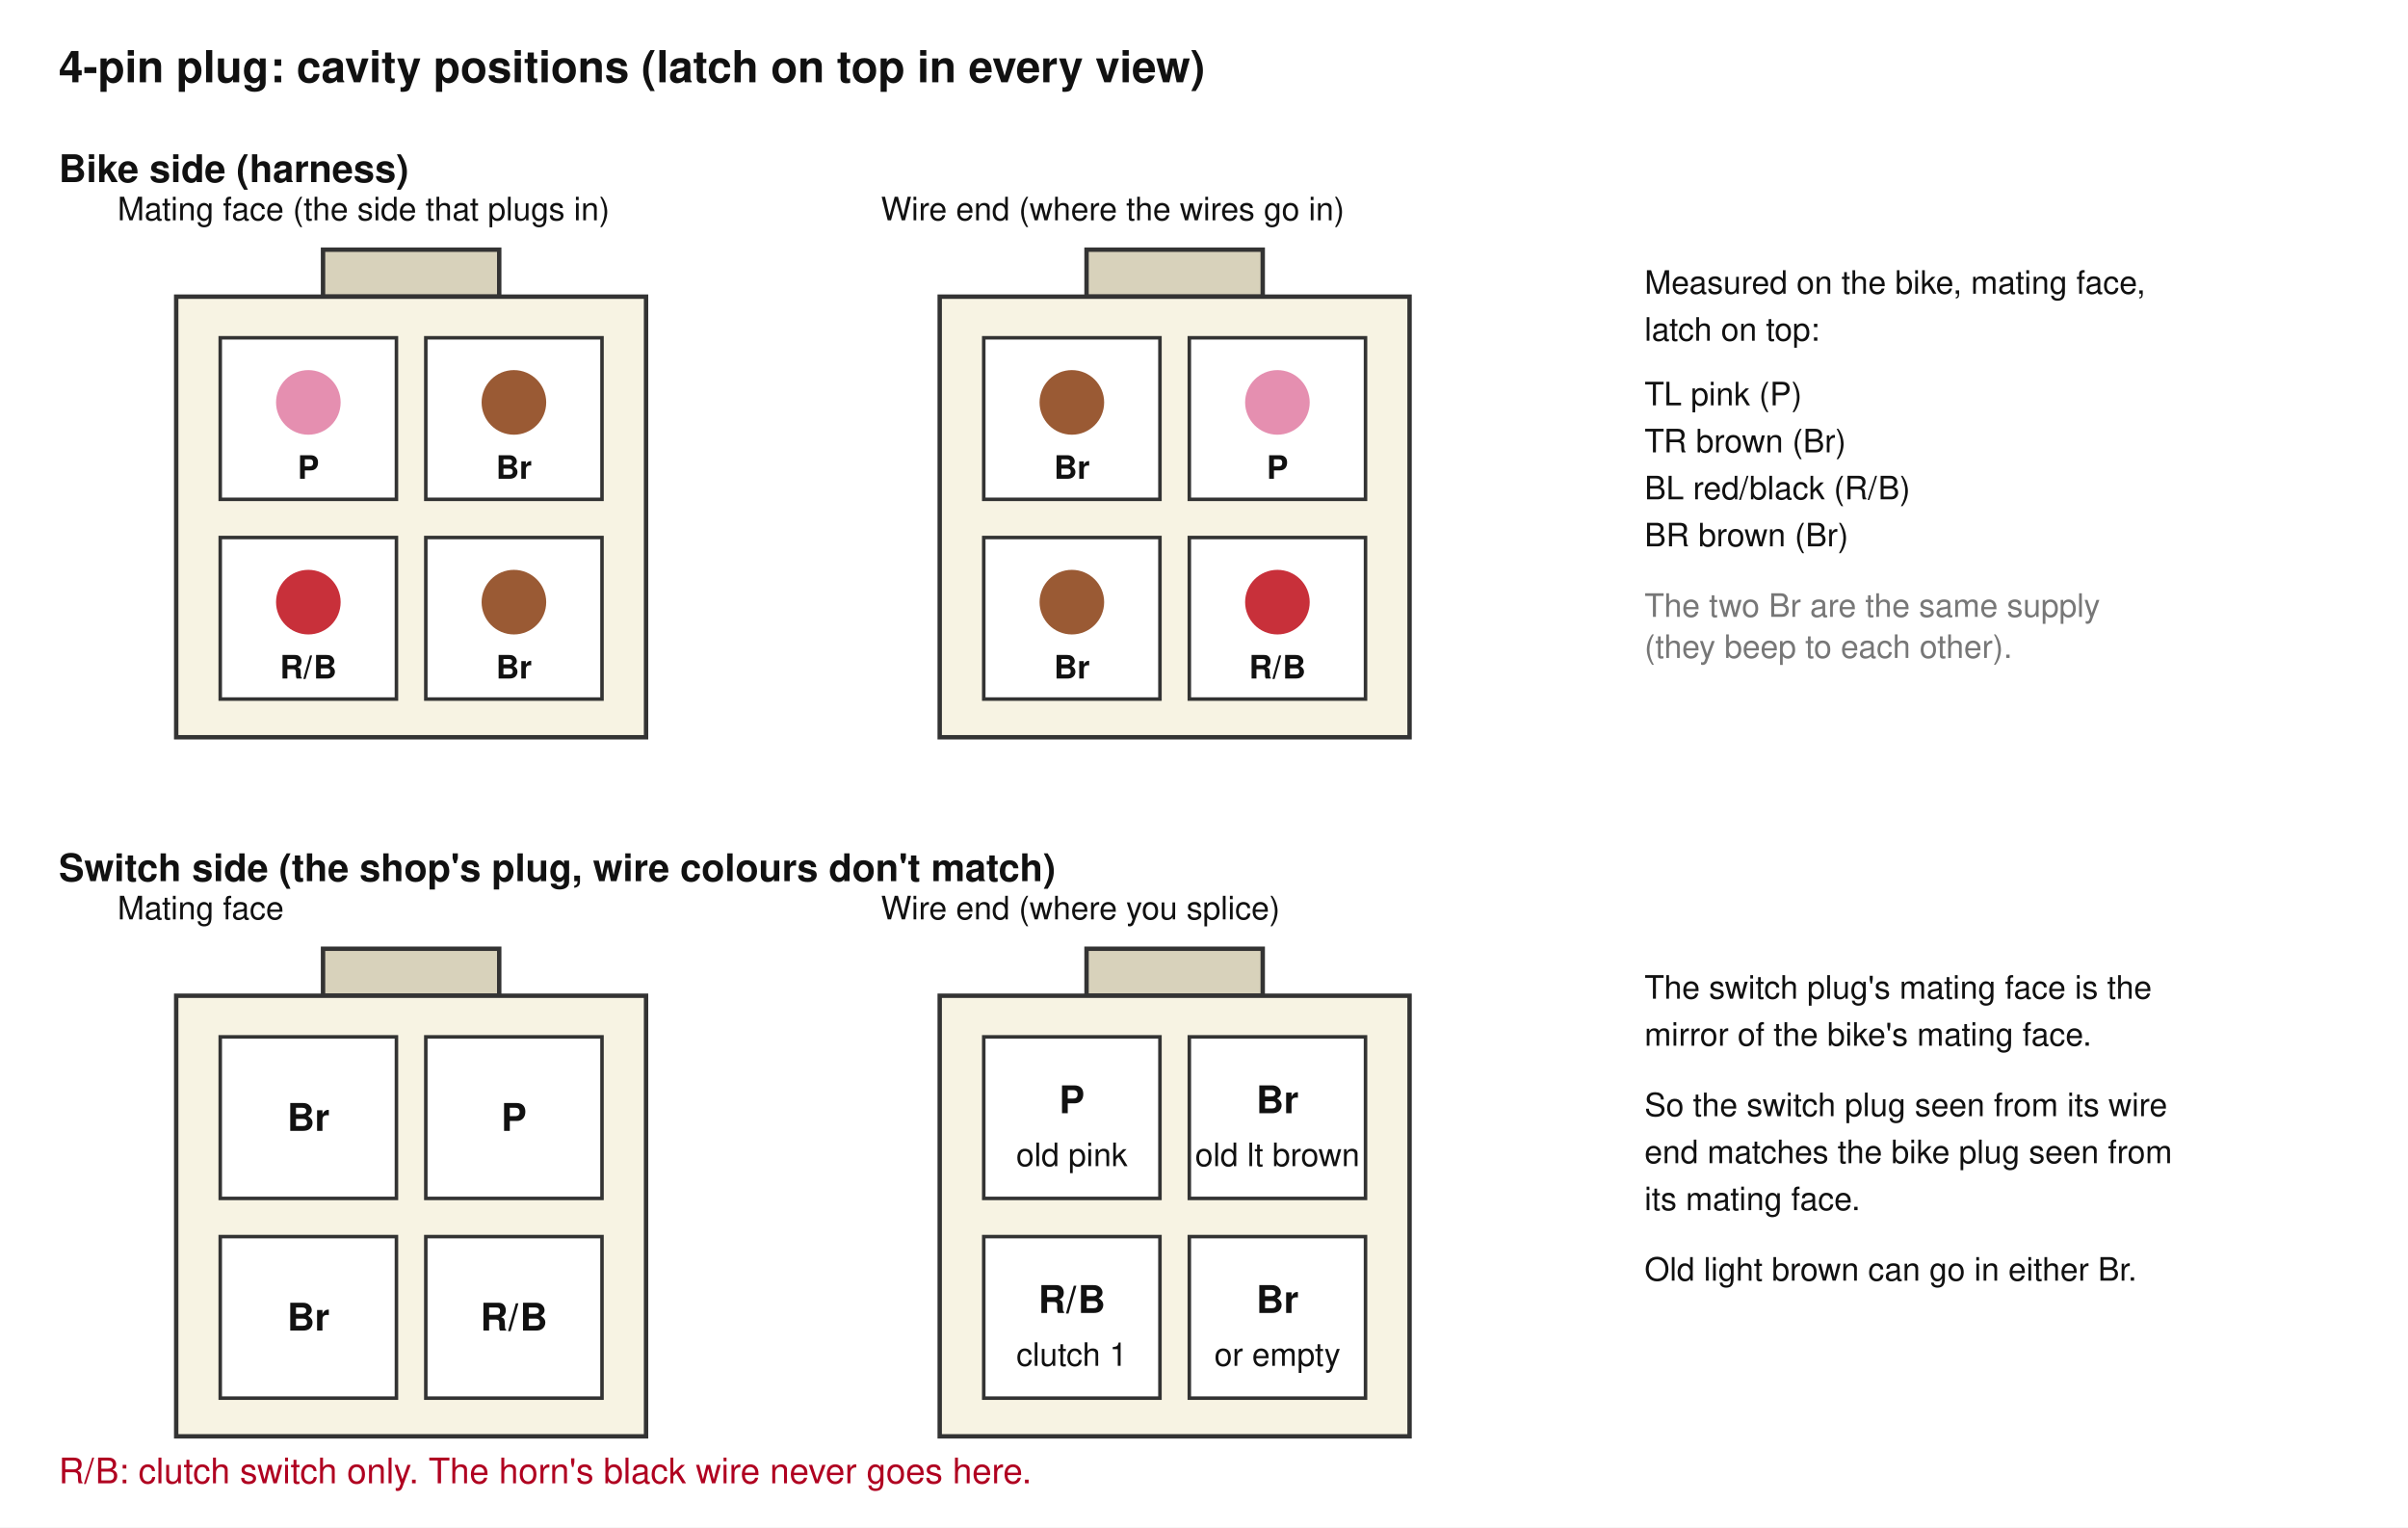
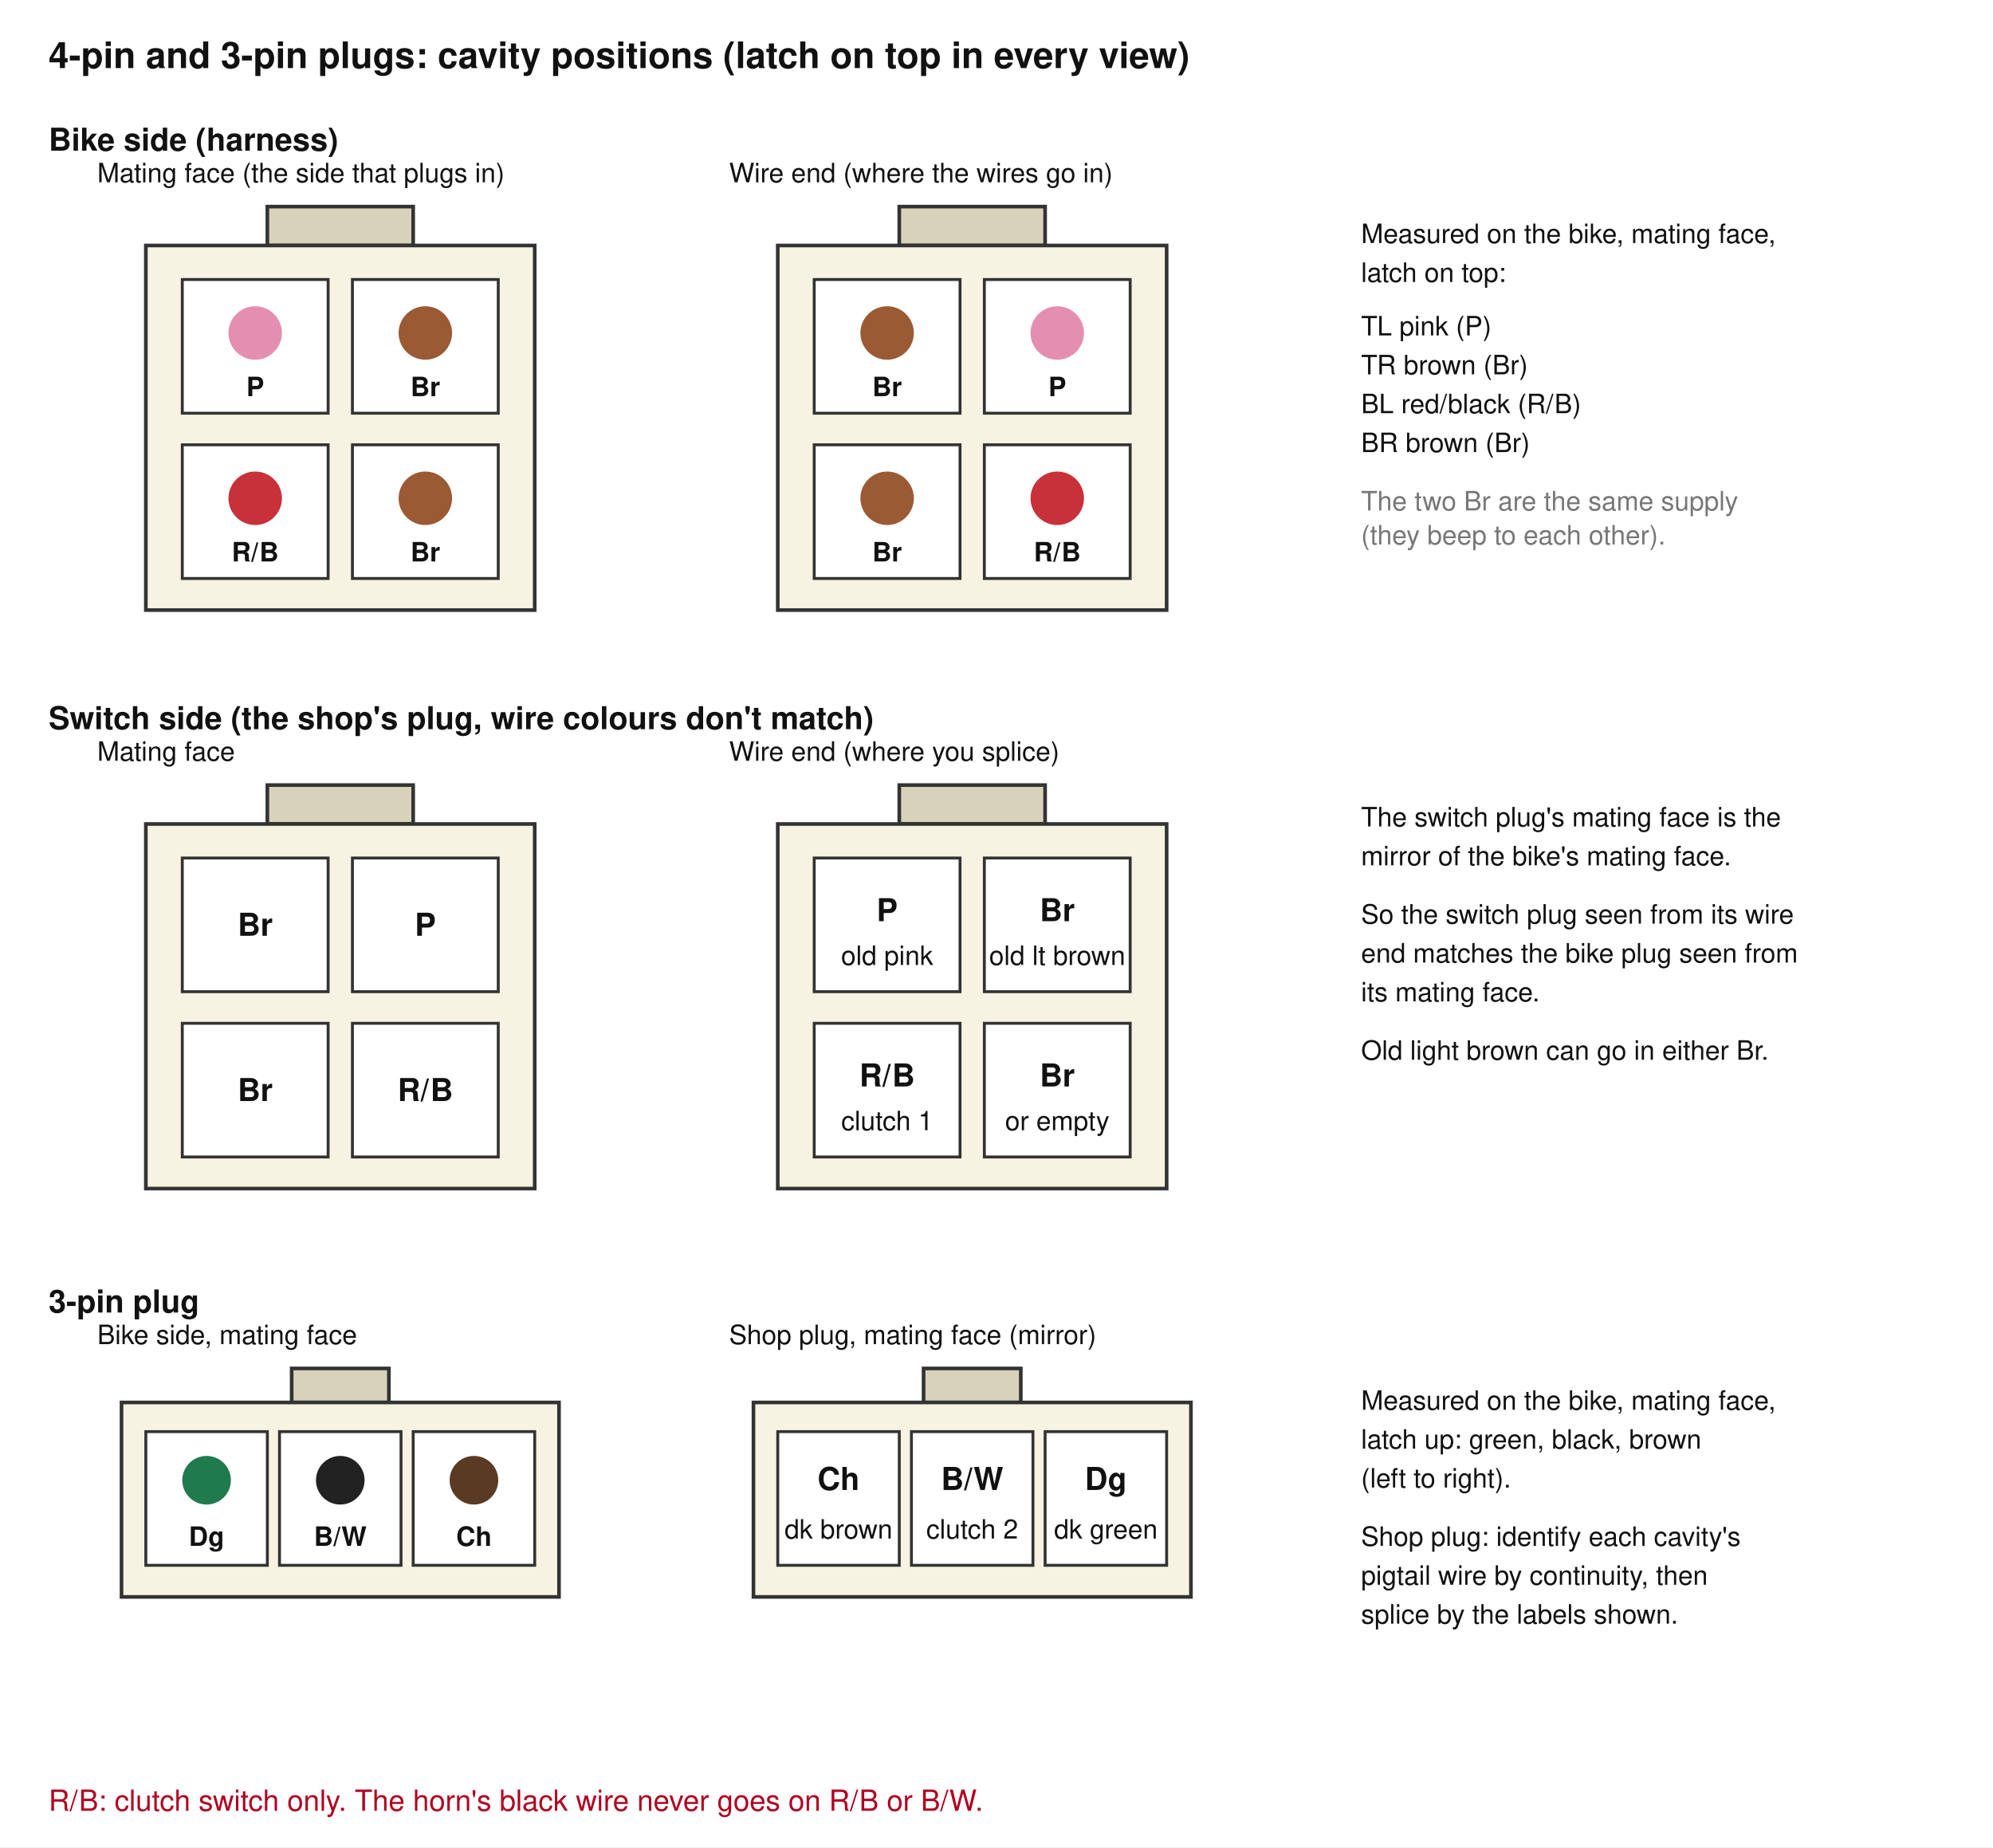
- <svg xmlns="http://www.w3.org/2000/svg" viewBox="0 0 820 520" font-family="Helvetica, Arial, sans-serif" font-size="13">
-   <rect width="820" height="520" fill="#ffffff" />
+ <svg xmlns="http://www.w3.org/2000/svg" viewBox="0 0 820 760" font-family="Helvetica, Arial, sans-serif" font-size="13">
+   <rect width="820" height="760" fill="#ffffff" />
  <style>
    .t{fill:#111}
    .g{fill:#777}
    .h{font-weight:bold;font-size:15px}
    .b{font-weight:bold}
    .s{font-size:11px}
    .body{fill:#f7f3e3;stroke:#333;stroke-width:1.5}
    .latch{fill:#d8d2bb;stroke:#333;stroke-width:1.5}
    .cav{fill:#fff;stroke:#333;stroke-width:1.2}
    .warn{fill:#b00020;font-size:12px}
  </style>
-   <text x="20" y="28" class="t h">4-pin plug: cavity positions (latch on top in every view)</text>
+   <text x="20" y="28" class="t h">4-pin and 3-pin plugs: cavity positions (latch on top in every view)</text>
  <text x="20" y="62" class="t b">Bike side (harness)</text>
  <g transform="translate(40,75)">
    <text x="0" y="0" class="t s">Mating face (the side that plugs in)</text>
    <rect x="70" y="10" width="60" height="16" class="latch" />
    <rect x="20" y="26" width="160" height="150" class="body" />
    <rect x="35" y="40" width="60" height="55" class="cav" />
    <circle cx="65" cy="62" r="11" fill="#e58fb0" />
    <text x="65" y="88" text-anchor="middle" class="t b s">P</text>
    <rect x="105" y="40" width="60" height="55" class="cav" />
    <circle cx="135" cy="62" r="11" fill="#9a5a34" />
    <text x="135" y="88" text-anchor="middle" class="t b s">Br</text>
    <rect x="35" y="108" width="60" height="55" class="cav" />
    <circle cx="65" cy="130" r="11" fill="#c8303a" />
    <text x="65" y="156" text-anchor="middle" class="t b s">R/B</text>
    <rect x="105" y="108" width="60" height="55" class="cav" />
    <circle cx="135" cy="130" r="11" fill="#9a5a34" />
    <text x="135" y="156" text-anchor="middle" class="t b s">Br</text>
  </g>
  <g transform="translate(300,75)">
    <text x="0" y="0" class="t s">Wire end (where the wires go in)</text>
    <rect x="70" y="10" width="60" height="16" class="latch" />
    <rect x="20" y="26" width="160" height="150" class="body" />
    <rect x="35" y="40" width="60" height="55" class="cav" />
    <circle cx="65" cy="62" r="11" fill="#9a5a34" />
    <text x="65" y="88" text-anchor="middle" class="t b s">Br</text>
    <rect x="105" y="40" width="60" height="55" class="cav" />
    <circle cx="135" cy="62" r="11" fill="#e58fb0" />
    <text x="135" y="88" text-anchor="middle" class="t b s">P</text>
    <rect x="35" y="108" width="60" height="55" class="cav" />
    <circle cx="65" cy="130" r="11" fill="#9a5a34" />
    <text x="65" y="156" text-anchor="middle" class="t b s">Br</text>
    <rect x="105" y="108" width="60" height="55" class="cav" />
    <circle cx="135" cy="130" r="11" fill="#c8303a" />
    <text x="135" y="156" text-anchor="middle" class="t b s">R/B</text>
  </g>
  <text x="560" y="100" class="t s">Measured on the bike, mating face,</text>
  <text x="560" y="116" class="t s">latch on top:</text>
  <text x="560" y="138" class="t s">TL pink (P)</text>
  <text x="560" y="154" class="t s">TR brown (Br)</text>
  <text x="560" y="170" class="t s">BL red/black (R/B)</text>
  <text x="560" y="186" class="t s">BR brown (Br)</text>
  <text x="560" y="210" class="g s">The two Br are the same supply</text>
  <text x="560" y="224" class="g s">(they beep to each other).</text>
  <text x="20" y="300" class="t b">Switch side (the shop's plug, wire colours don't match)</text>
  <g transform="translate(40,313)">
    <text x="0" y="0" class="t s">Mating face</text>
    <rect x="70" y="10" width="60" height="16" class="latch" />
    <rect x="20" y="26" width="160" height="150" class="body" />
    <rect x="35" y="40" width="60" height="55" class="cav" />
    <text x="65" y="72" text-anchor="middle" class="t b">Br</text>
    <rect x="105" y="40" width="60" height="55" class="cav" />
    <text x="135" y="72" text-anchor="middle" class="t b">P</text>
    <rect x="35" y="108" width="60" height="55" class="cav" />
    <text x="65" y="140" text-anchor="middle" class="t b">Br</text>
    <rect x="105" y="108" width="60" height="55" class="cav" />
    <text x="135" y="140" text-anchor="middle" class="t b">R/B</text>
  </g>
  <g transform="translate(300,313)">
    <text x="0" y="0" class="t s">Wire end (where you splice)</text>
    <rect x="70" y="10" width="60" height="16" class="latch" />
    <rect x="20" y="26" width="160" height="150" class="body" />
    <rect x="35" y="40" width="60" height="55" class="cav" />
    <text x="65" y="66" text-anchor="middle" class="t b">P</text>
    <text x="65" y="84" text-anchor="middle" class="t s">old pink</text>
    <rect x="105" y="40" width="60" height="55" class="cav" />
    <text x="135" y="66" text-anchor="middle" class="t b">Br</text>
    <text x="135" y="84" text-anchor="middle" class="t s">old lt brown</text>
    <rect x="35" y="108" width="60" height="55" class="cav" />
    <text x="65" y="134" text-anchor="middle" class="t b">R/B</text>
    <text x="65" y="152" text-anchor="middle" class="t s">clutch 1</text>
    <rect x="105" y="108" width="60" height="55" class="cav" />
    <text x="135" y="134" text-anchor="middle" class="t b">Br</text>
    <text x="135" y="152" text-anchor="middle" class="t s">or empty</text>
  </g>
  <text x="560" y="340" class="t s">The switch plug's mating face is the</text>
  <text x="560" y="356" class="t s">mirror of the bike's mating face.</text>
  <text x="560" y="380" class="t s">So the switch plug seen from its wire</text>
  <text x="560" y="396" class="t s">end matches the bike plug seen from</text>
  <text x="560" y="412" class="t s">its mating face.</text>
  <text x="560" y="436" class="t s">Old light brown can go in either Br.</text>
-   <text x="20" y="505" class="warn">R/B: clutch switch only. The horn's black wire never goes here.</text>
+   <text x="20" y="540" class="t b">3-pin plug</text>
+   <g transform="translate(40,553)">
+     <text x="0" y="0" class="t s">Bike side, mating face</text>
+     <rect x="80" y="10" width="40" height="14" class="latch" />
+     <rect x="10" y="24" width="180" height="80" class="body" />
+     <rect x="20" y="36" width="50" height="55" class="cav" />
+     <circle cx="45" cy="56" r="10" fill="#1f7a4d" />
+     <text x="45" y="83" text-anchor="middle" class="t b s">Dg</text>
+     <rect x="75" y="36" width="50" height="55" class="cav" />
+     <circle cx="100" cy="56" r="10" fill="#222" />
+     <text x="100" y="83" text-anchor="middle" class="t b s">B/W</text>
+     <rect x="130" y="36" width="50" height="55" class="cav" />
+     <circle cx="155" cy="56" r="10" fill="#5a3a22" />
+     <text x="155" y="83" text-anchor="middle" class="t b s">Ch</text>
+   </g>
+   <g transform="translate(300,553)">
+     <text x="0" y="0" class="t s">Shop plug, mating face (mirror)</text>
+     <rect x="80" y="10" width="40" height="14" class="latch" />
+     <rect x="10" y="24" width="180" height="80" class="body" />
+     <rect x="20" y="36" width="50" height="55" class="cav" />
+     <text x="45" y="60" text-anchor="middle" class="t b">Ch</text>
+     <text x="45" y="80" text-anchor="middle" class="t s">dk brown</text>
+     <rect x="75" y="36" width="50" height="55" class="cav" />
+     <text x="100" y="60" text-anchor="middle" class="t b">B/W</text>
+     <text x="100" y="80" text-anchor="middle" class="t s">clutch 2</text>
+     <rect x="130" y="36" width="50" height="55" class="cav" />
+     <text x="155" y="60" text-anchor="middle" class="t b">Dg</text>
+     <text x="155" y="80" text-anchor="middle" class="t s">dk green</text>
+   </g>
+   <text x="560" y="580" class="t s">Measured on the bike, mating face,</text>
+   <text x="560" y="596" class="t s">latch up: green, black, brown</text>
+   <text x="560" y="612" class="t s">(left to right).</text>
+   <text x="560" y="636" class="t s">Shop plug: identify each cavity's</text>
+   <text x="560" y="652" class="t s">pigtail wire by continuity, then</text>
+   <text x="560" y="668" class="t s">splice by the labels shown.</text>
+   <text x="20" y="745" class="warn">R/B: clutch switch only. The horn's black wire never goes on R/B or B/W.</text>
</svg>
